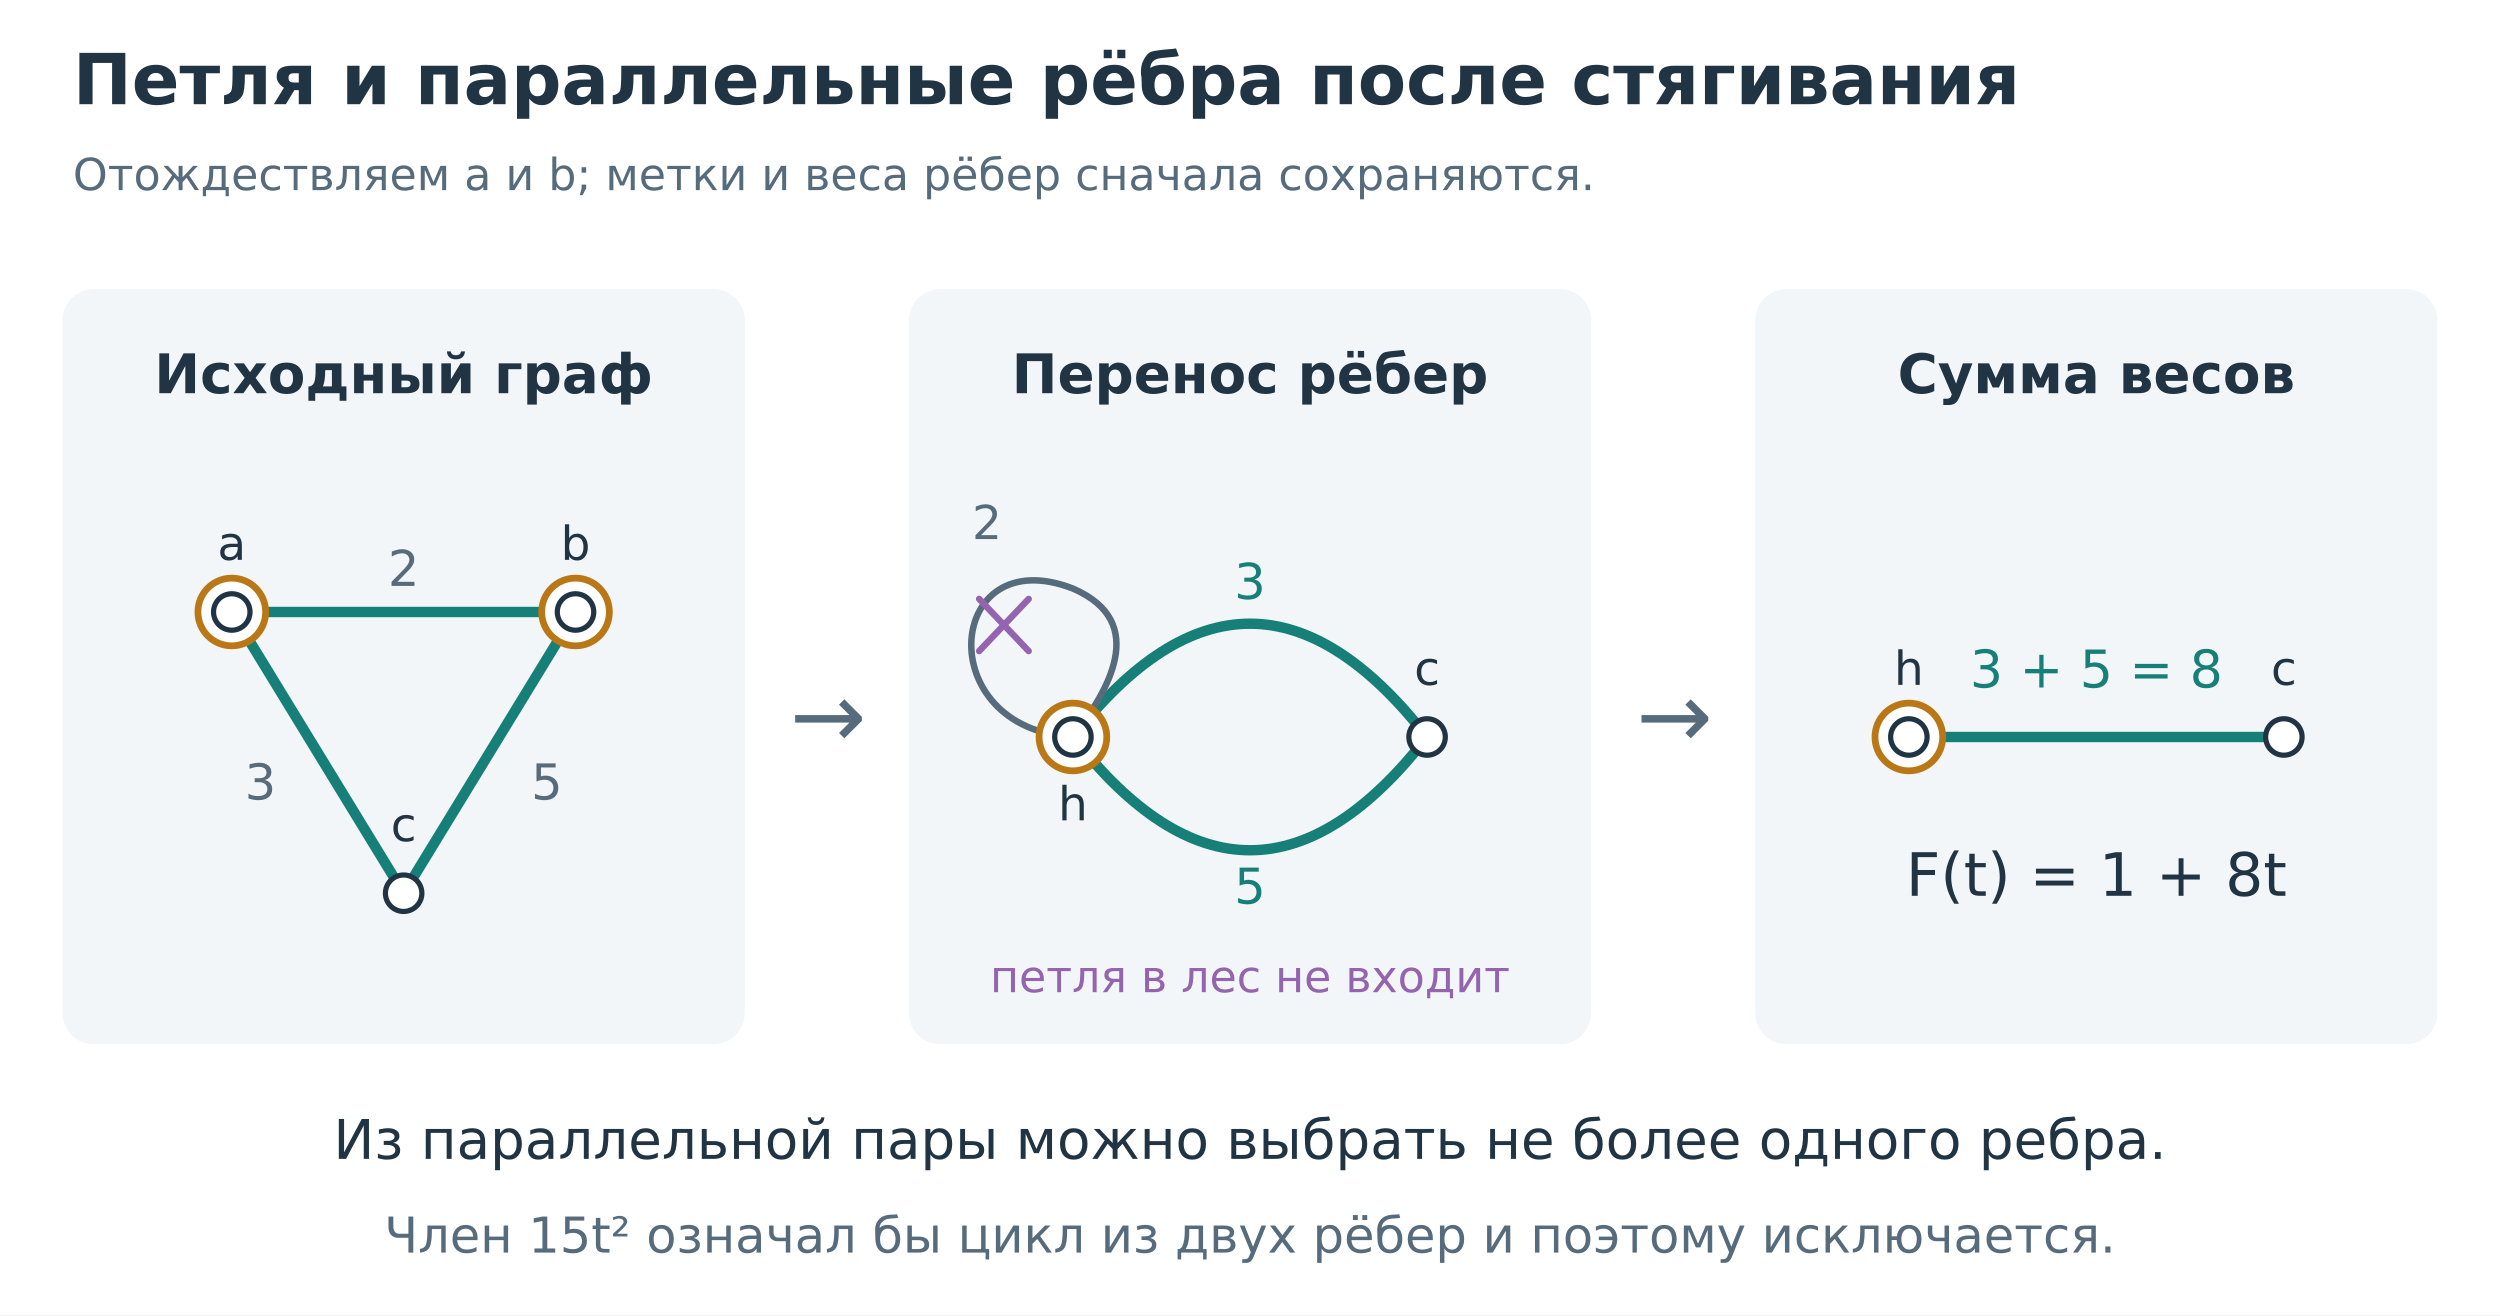
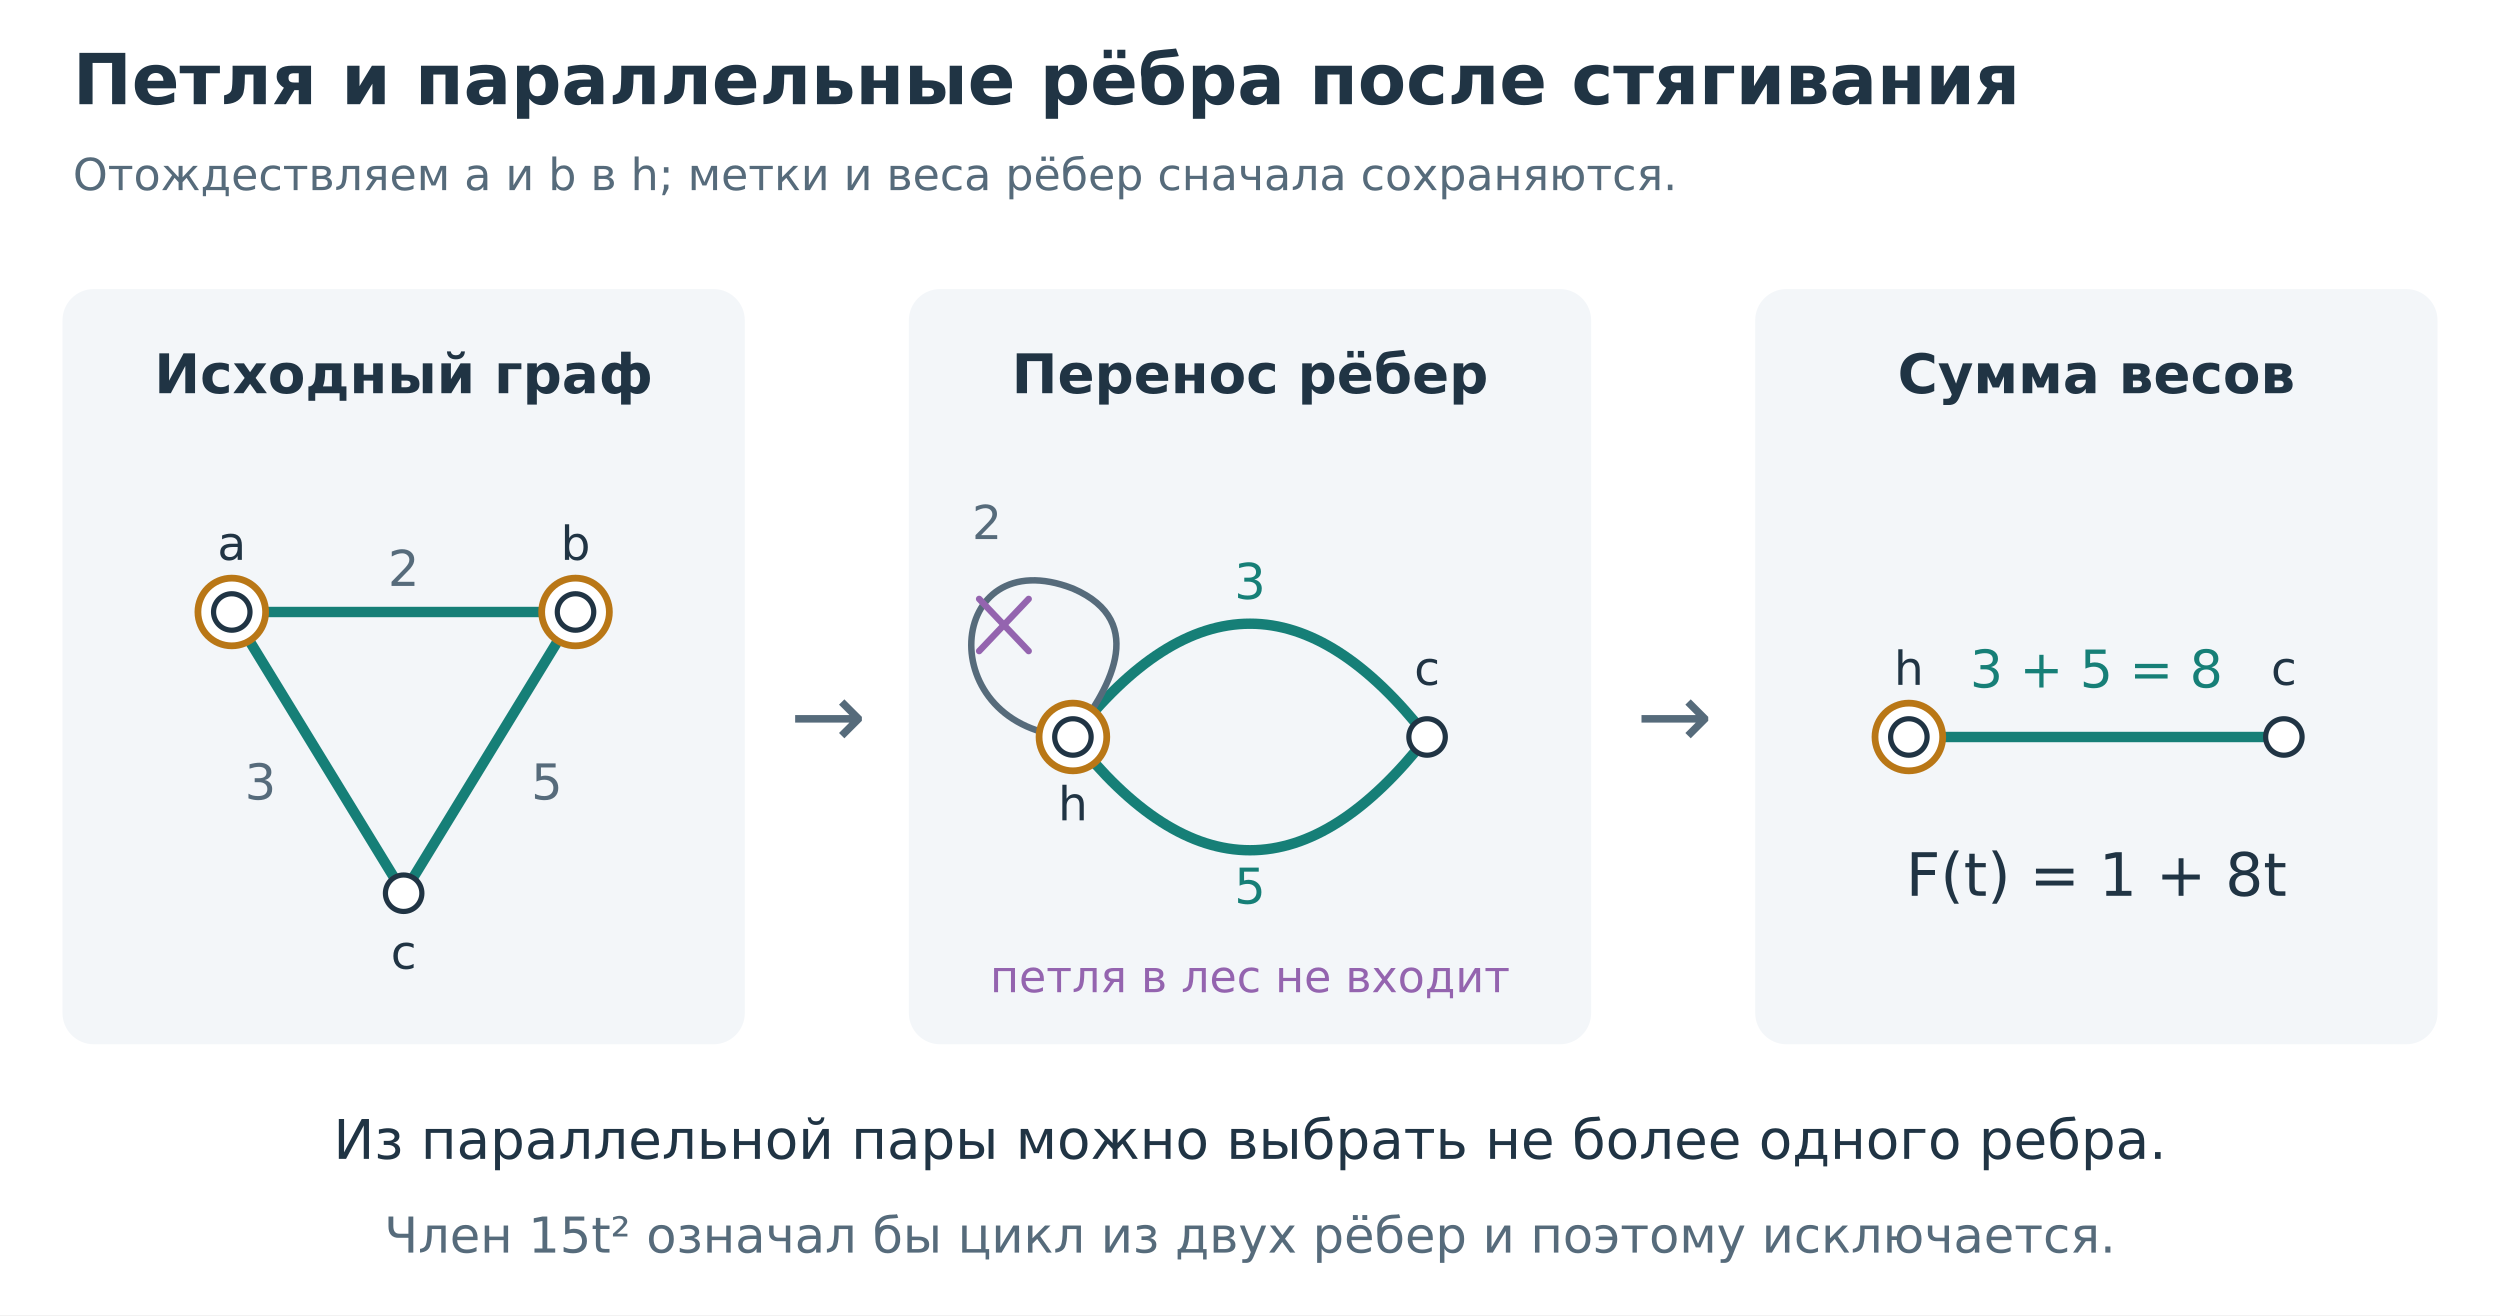
<svg xmlns="http://www.w3.org/2000/svg" width="960" height="505" viewBox="0 0 960 505" role="img" aria-labelledby="title desc">
  <rect width="960" height="505" fill="white" />
  <g font-family="DejaVu Sans, Arial, sans-serif">
    <text x="28" y="40" font-size="27" fill="#203444" text-anchor="start" font-weight="700">Петля и параллельные рёбра после стягивания</text>
-     <text x="28" y="73" font-size="17" fill="#566b7b" text-anchor="start" font-weight="400">Отождествляем a и b; метки и веса рёбер сначала сохраняются.</text>
+     <text x="28" y="73" font-size="17" fill="#566b7b" text-anchor="start" font-weight="400">Отождествляем a и b в h; метки и веса рёбер сначала сохраняются.</text>
    <rect x="24" y="111" width="262" height="290" rx="12" fill="#f3f6f9" />
    <rect x="349" y="111" width="262" height="290" rx="12" fill="#f3f6f9" />
    <rect x="674" y="111" width="262" height="290" rx="12" fill="#f3f6f9" />
    <text x="155" y="151" font-size="21" fill="#203444" text-anchor="middle" font-weight="700">Исходный граф</text>
    <text x="480" y="151" font-size="21" fill="#203444" text-anchor="middle" font-weight="700">Перенос рёбер</text>
    <text x="805" y="151" font-size="21" fill="#203444" text-anchor="middle" font-weight="700">Сумма весов</text>
    <line x1="89" y1="235" x2="221" y2="235" stroke="#167f77" stroke-width="4" stroke-linecap="round" />
    <line x1="89" y1="235" x2="155" y2="343" stroke="#167f77" stroke-width="4" stroke-linecap="round" />
    <line x1="221" y1="235" x2="155" y2="343" stroke="#167f77" stroke-width="4" stroke-linecap="round" />
    <circle cx="89" cy="235" r="13" fill="white" stroke="#b97716" stroke-width="2.6" />
    <circle cx="89" cy="235" r="7" fill="white" stroke="#203444" stroke-width="2" />
    <text x="89" y="215" font-size="18" fill="#203444" text-anchor="middle" font-weight="400">a</text>
    <circle cx="221" cy="235" r="13" fill="white" stroke="#b97716" stroke-width="2.6" />
    <circle cx="221" cy="235" r="7" fill="white" stroke="#203444" stroke-width="2" />
    <text x="221" y="215" font-size="18" fill="#203444" text-anchor="middle" font-weight="400">b</text>
    <circle cx="155" cy="343" r="7" fill="white" stroke="#203444" stroke-width="2" />
-     <text x="155" y="323" font-size="18" fill="#203444" text-anchor="middle" font-weight="400">c</text>
+     <text x="155" y="323" font-size="18" fill="#203444" text-anchor="middle" font-weight="400" />
+     <text x="155" y="372" font-size="18" fill="#203444" text-anchor="middle" font-weight="400">c</text>
    <text x="155" y="225" font-size="19" fill="#566b7b" text-anchor="middle" font-weight="400">2</text>
    <text x="100" y="307" font-size="19" fill="#566b7b" text-anchor="middle" font-weight="400">3</text>
    <text x="210" y="307" font-size="19" fill="#566b7b" text-anchor="middle" font-weight="400">5</text>
    <text x="318" y="287" font-size="35" fill="#566b7b" text-anchor="middle" font-weight="400">→</text>
    <text x="643" y="287" font-size="35" fill="#566b7b" text-anchor="middle" font-weight="400">→</text>
    <path d="M 412 283 Q 480 196 548 283" fill="none" stroke="#167f77" stroke-width="4" stroke-linecap="round" />
    <path d="M 412 283 Q 480 370 548 283" fill="none" stroke="#167f77" stroke-width="4" stroke-linecap="round" />
    <path d="M 412 283 C 357 280 363 207 412 226 C 442 239 425 266 412 283" fill="none" stroke="#566b7b" stroke-width="2.5" stroke-linecap="round" />
    <circle cx="412" cy="283" r="13" fill="white" stroke="#b97716" stroke-width="2.6" />
    <circle cx="412" cy="283" r="7" fill="white" stroke="#203444" stroke-width="2" />
    <text x="412" y="263" font-size="18" fill="#203444" text-anchor="middle" font-weight="400" />
    <text x="412" y="315" font-size="18" fill="#203444" text-anchor="middle" font-weight="400">h</text>
    <circle cx="548" cy="283" r="7" fill="white" stroke="#203444" stroke-width="2" />
    <text x="548" y="263" font-size="18" fill="#203444" text-anchor="middle" font-weight="400">c</text>
    <text x="480" y="230" font-size="19" fill="#167f77" text-anchor="middle" font-weight="400">3</text>
    <text x="480" y="347" font-size="19" fill="#167f77" text-anchor="middle" font-weight="400">5</text>
    <text x="379" y="207" font-size="18" fill="#566b7b" text-anchor="middle" font-weight="400">2</text>
    <line x1="376" y1="230" x2="395" y2="250" stroke="#9464af" stroke-width="2.5" stroke-linecap="round" />
    <line x1="395" y1="230" x2="376" y2="250" stroke="#9464af" stroke-width="2.5" stroke-linecap="round" />
    <text x="480" y="381" font-size="17" fill="#9464af" text-anchor="middle" font-weight="400">петля в лес не входит</text>
    <line x1="733" y1="283" x2="877" y2="283" stroke="#167f77" stroke-width="4" stroke-linecap="round" />
    <circle cx="733" cy="283" r="13" fill="white" stroke="#b97716" stroke-width="2.6" />
    <circle cx="733" cy="283" r="7" fill="white" stroke="#203444" stroke-width="2" />
    <text x="733" y="263" font-size="18" fill="#203444" text-anchor="middle" font-weight="400">h</text>
    <circle cx="877" cy="283" r="7" fill="white" stroke="#203444" stroke-width="2" />
    <text x="877" y="263" font-size="18" fill="#203444" text-anchor="middle" font-weight="400">c</text>
    <text x="805" y="264" font-size="20" fill="#167f77" text-anchor="middle" font-weight="400">3 + 5 = 8</text>
    <text x="805" y="344" font-size="23" fill="#203444" text-anchor="middle" font-weight="400">F(t) = 1 + 8t</text>
    <text x="480" y="445" font-size="21" fill="#203444" text-anchor="middle" font-weight="400">Из параллельной пары можно выбрать не более одного ребра.</text>
    <text x="480" y="481" font-size="19" fill="#566b7b" text-anchor="middle" font-weight="400">Член 15t² означал бы цикл из двух рёбер и поэтому исключается.</text>
  </g>
</svg>
